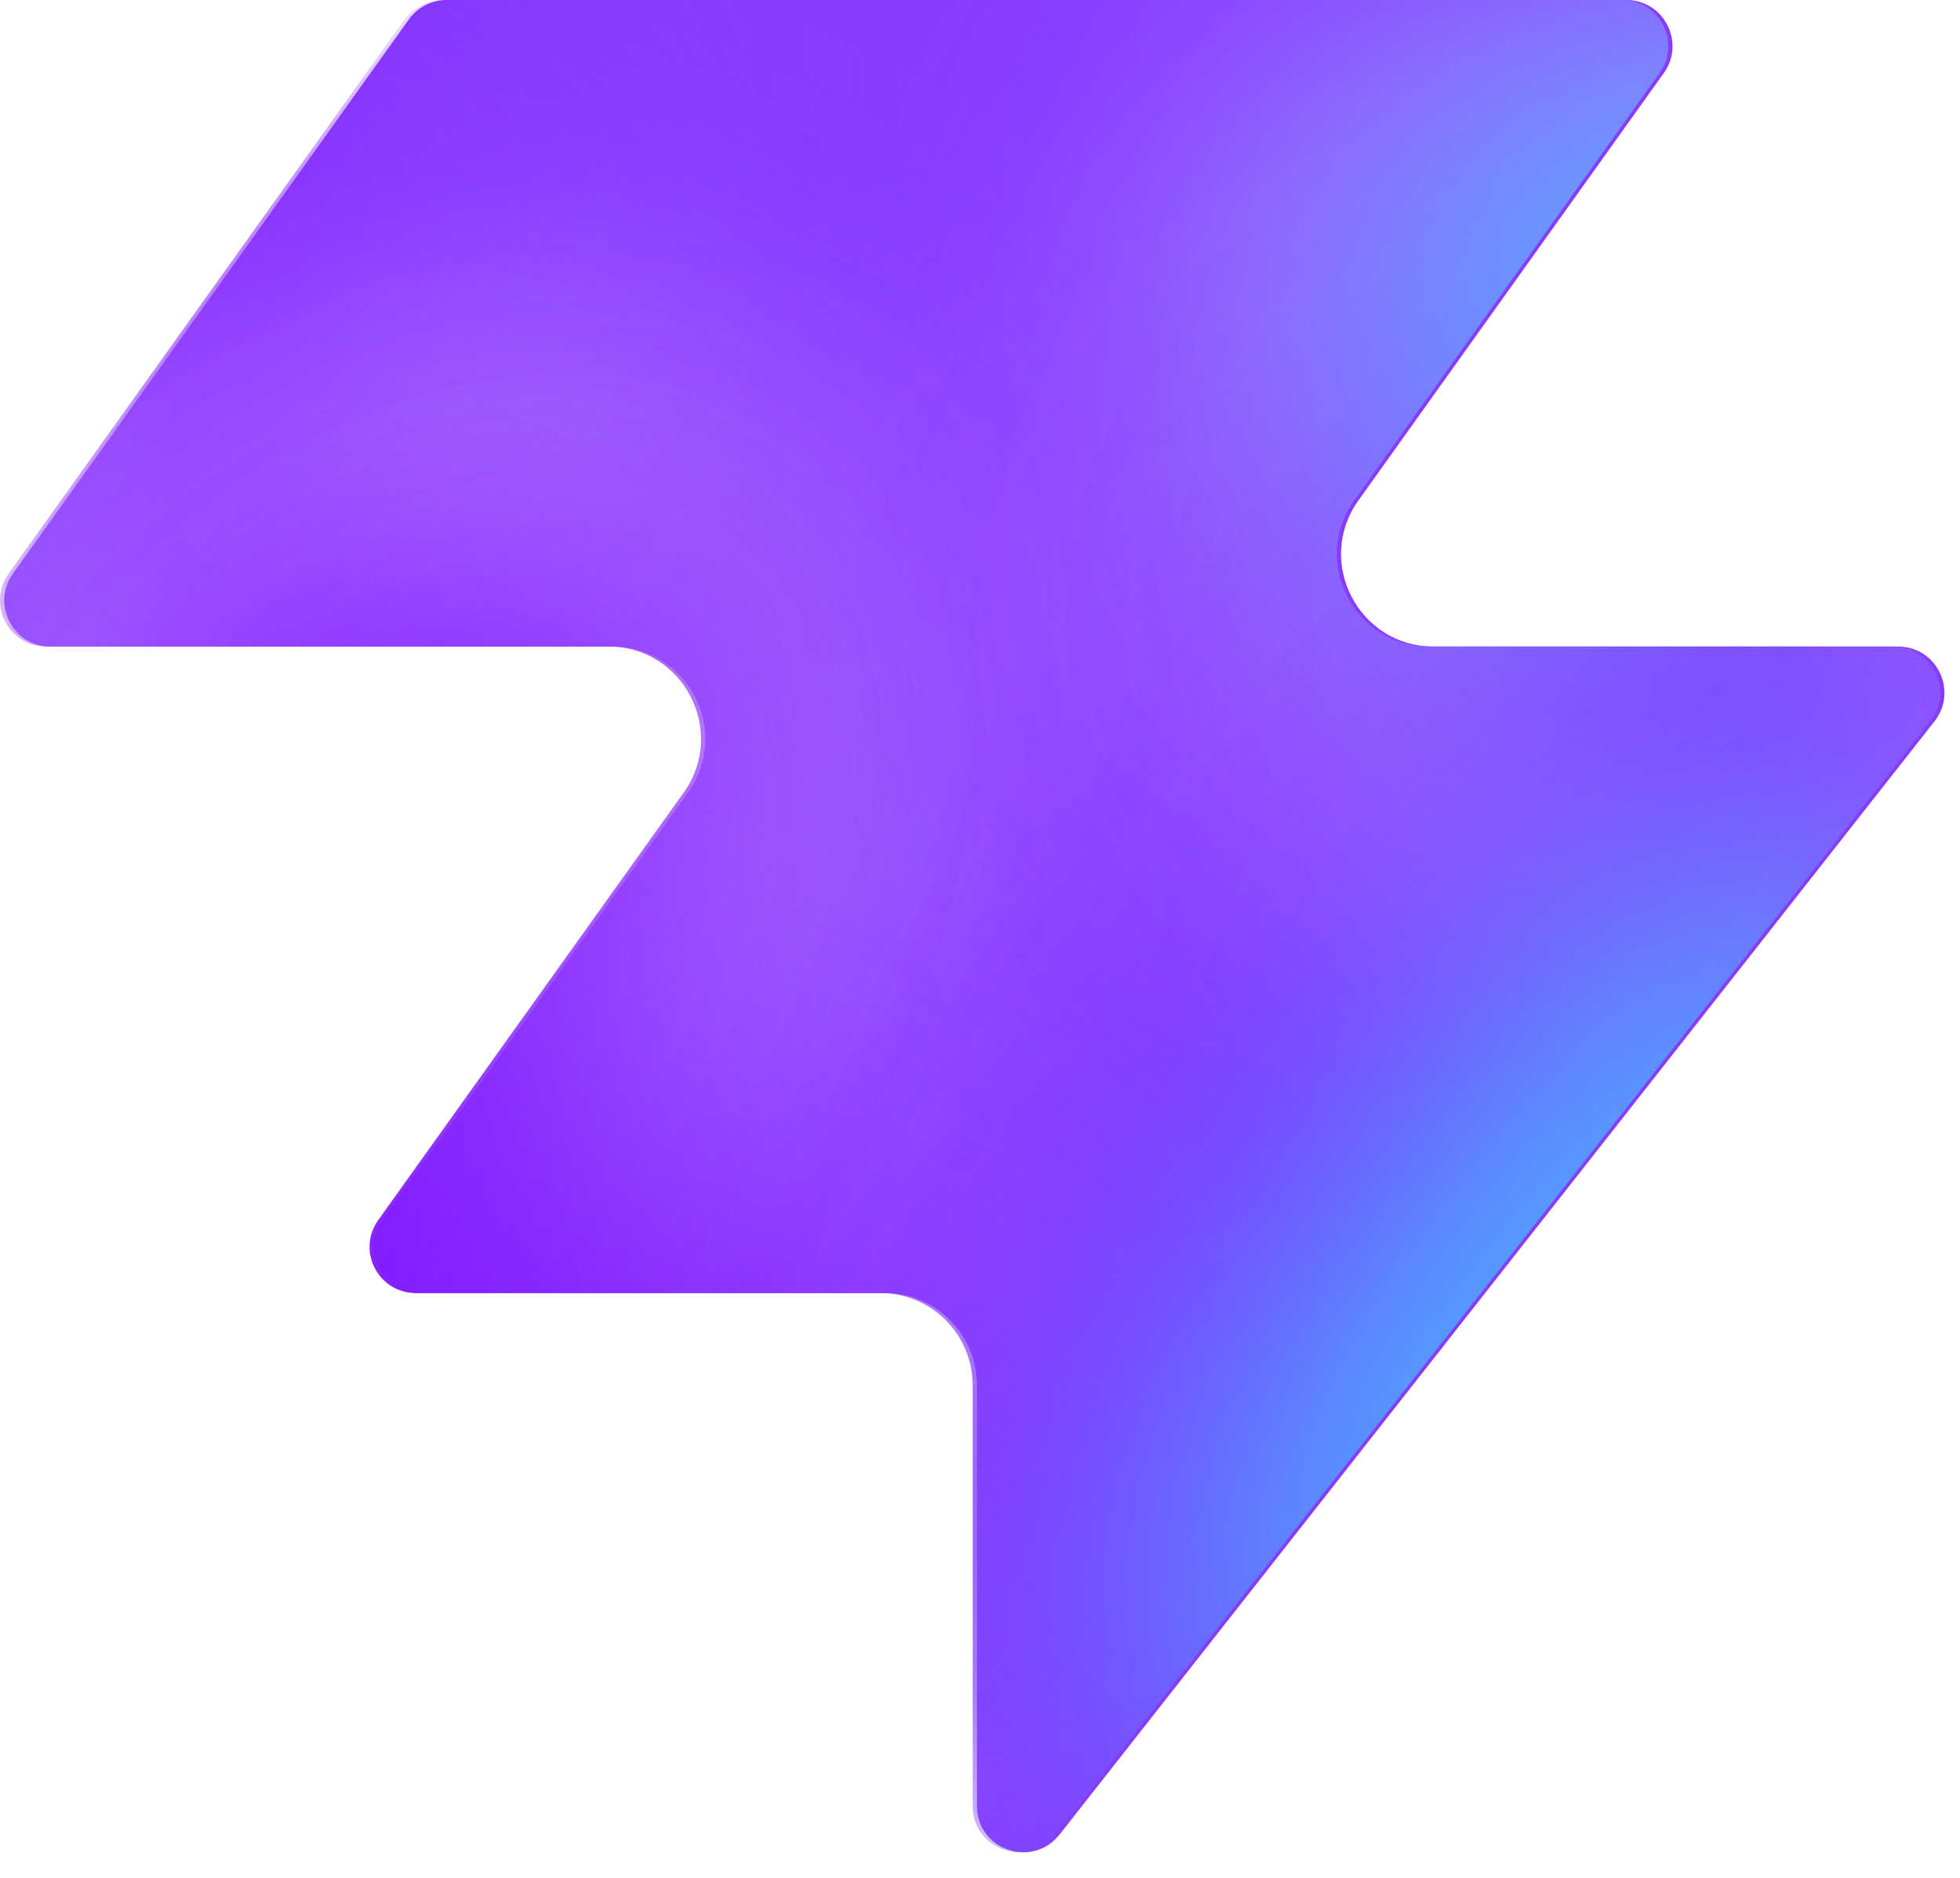
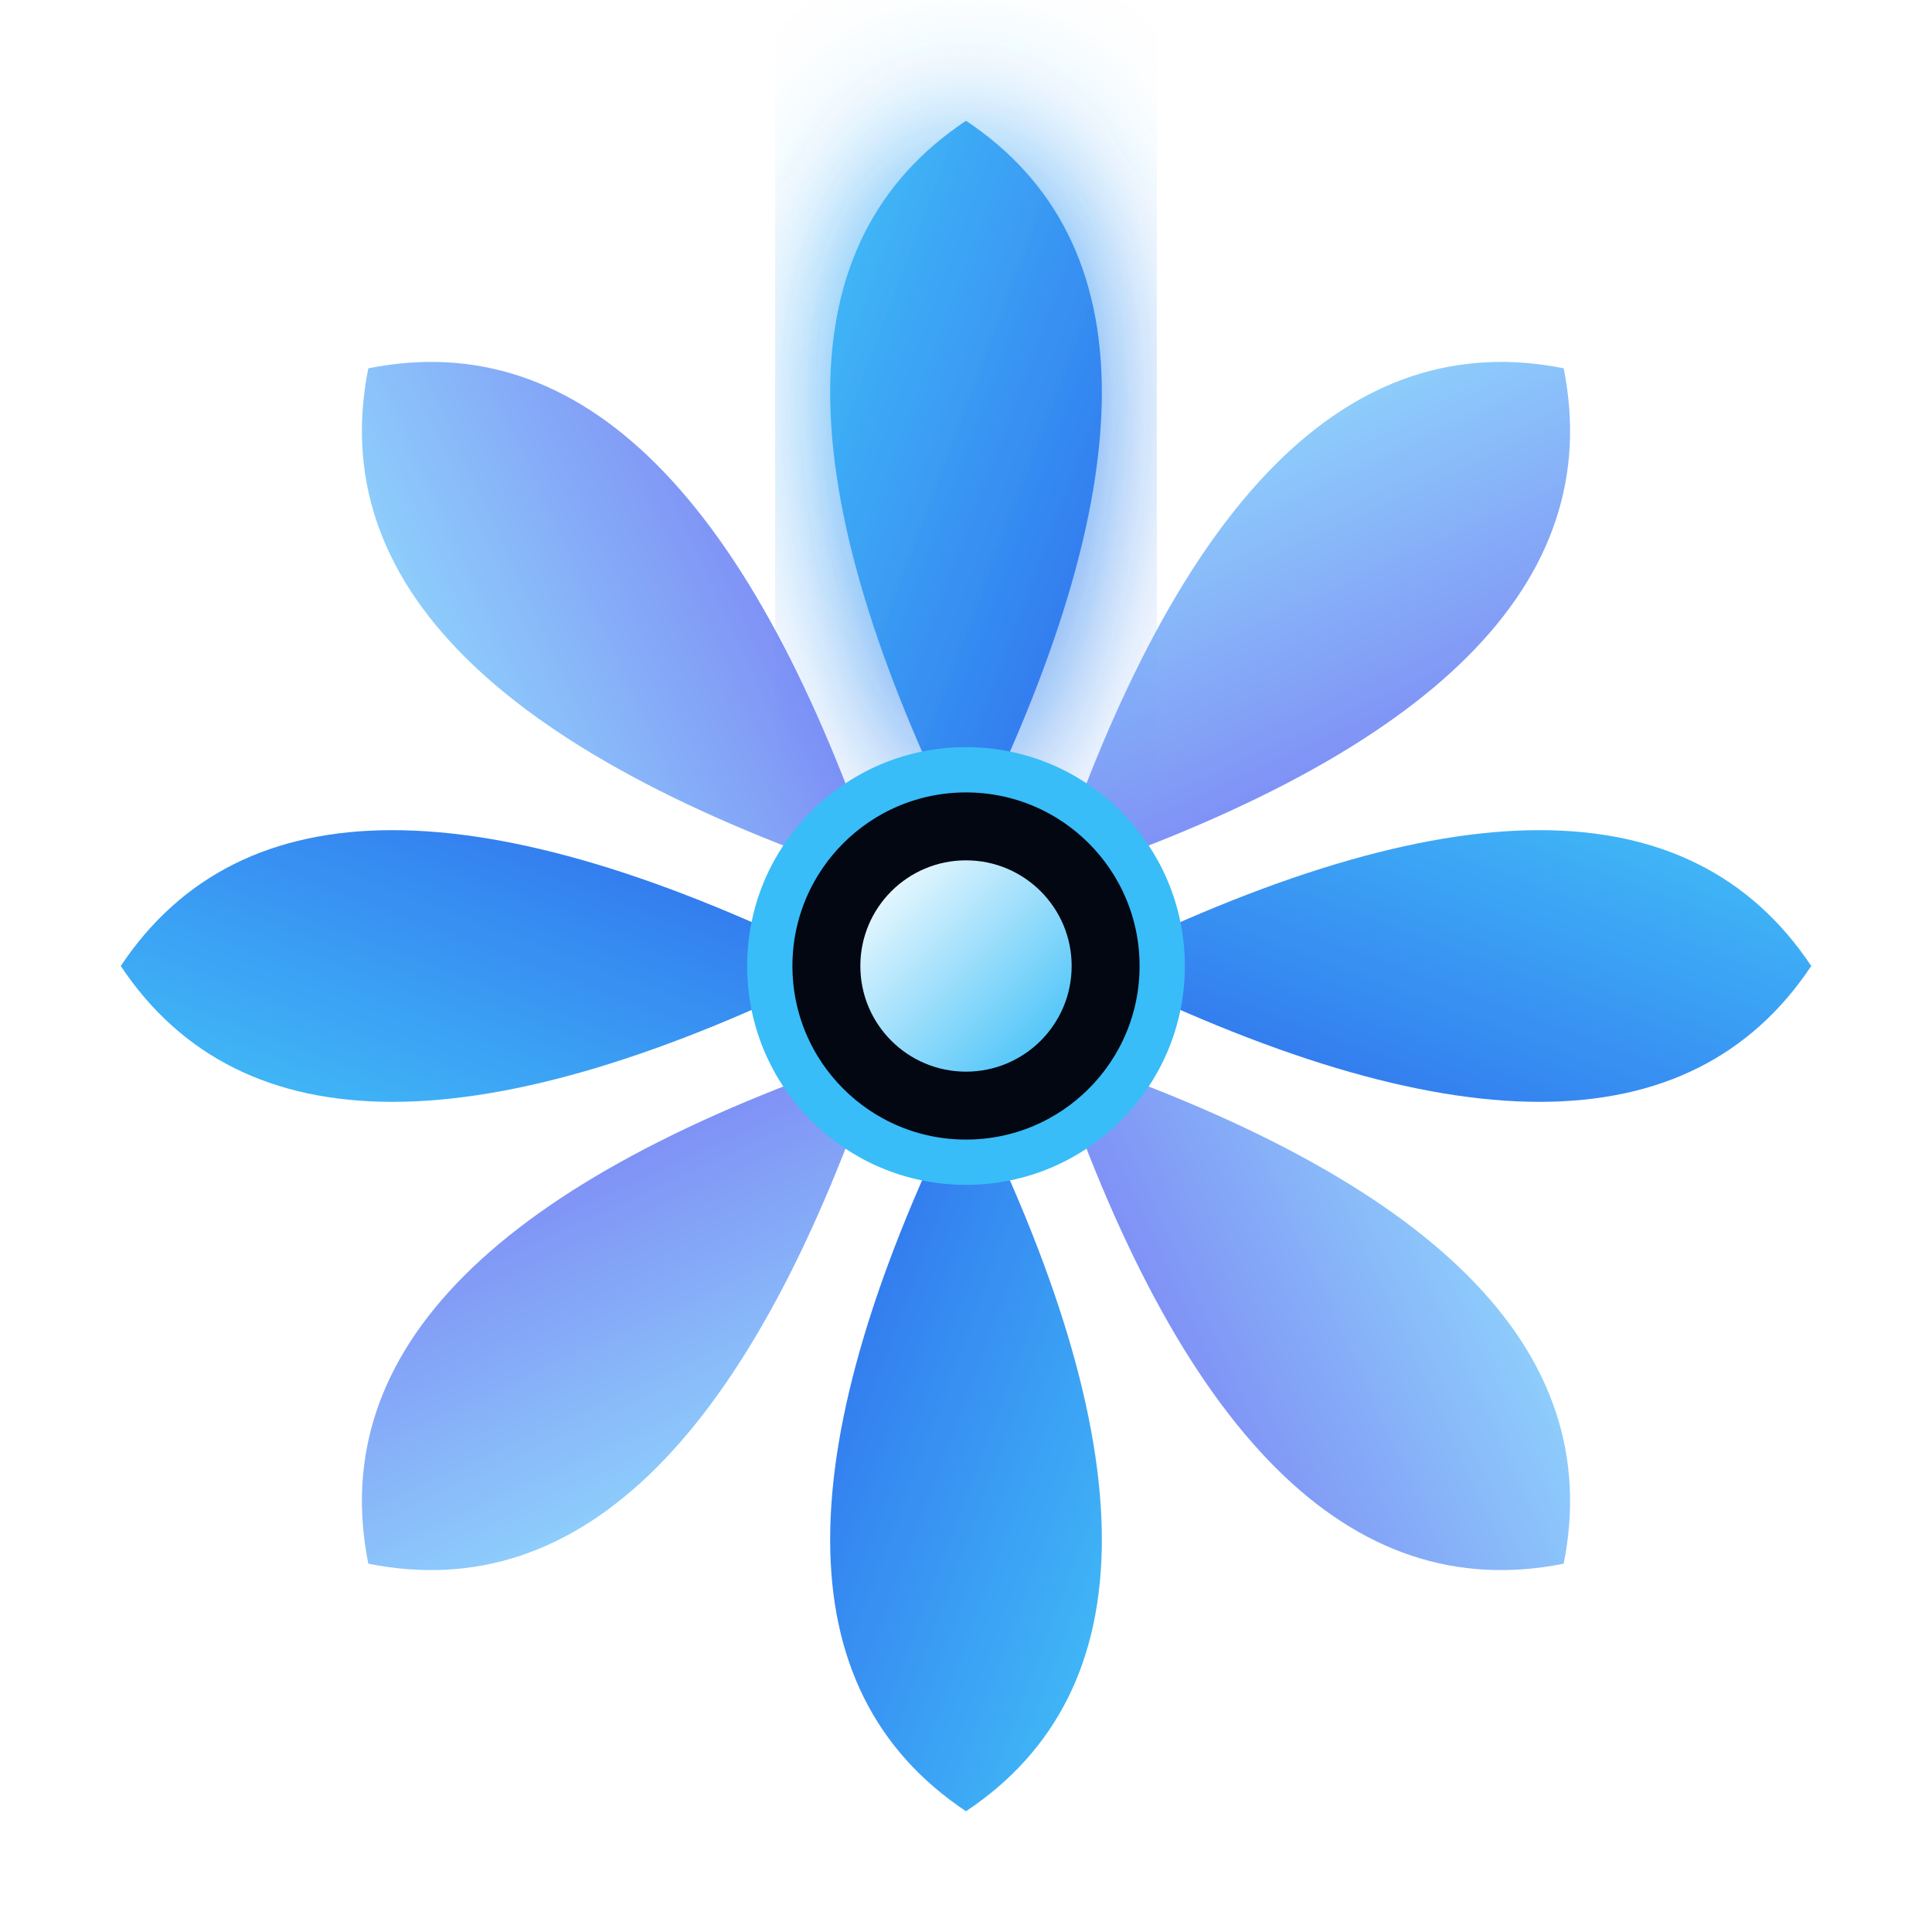
- <svg xmlns="http://www.w3.org/2000/svg" width="48" height="46" fill="none" viewBox="0 0 48 46">
-   <path fill="#863bff" d="M25.946 44.938c-.664.845-2.021.375-2.021-.698V33.937a2.26 2.26 0 0 0-2.262-2.262H10.287c-.92 0-1.456-1.04-.92-1.788l7.48-10.471c1.07-1.497 0-3.578-1.842-3.578H1.237c-.92 0-1.456-1.04-.92-1.788L10.013.474c.214-.297.556-.474.92-.474h28.894c.92 0 1.456 1.04.92 1.788l-7.48 10.471c-1.07 1.498 0 3.579 1.842 3.579h11.377c.943 0 1.473 1.088.89 1.83L25.947 44.94z" style="fill:#863bff;fill:color(display-p3 .525 .23 1);fill-opacity:1" />
-   <mask id="a" width="48" height="46" x="0" y="0" maskUnits="userSpaceOnUse" style="mask-type:alpha">
-     <path fill="#000" d="M25.842 44.938c-.664.844-2.021.375-2.021-.698V33.937a2.26 2.26 0 0 0-2.262-2.262H10.183c-.92 0-1.456-1.04-.92-1.788l7.48-10.471c1.07-1.498 0-3.579-1.842-3.579H1.133c-.92 0-1.456-1.04-.92-1.787L9.91.473c.214-.297.556-.474.92-.474h28.894c.92 0 1.456 1.04.92 1.788l-7.48 10.471c-1.07 1.498 0 3.578 1.842 3.578h11.377c.943 0 1.473 1.088.89 1.832L25.843 44.94z" style="fill:#000;fill-opacity:1" />
-   </mask>
-   <g mask="url(#a)">
-     <g filter="url(#b)">
-       <ellipse cx="5.508" cy="14.704" fill="#ede6ff" rx="5.508" ry="14.704" style="fill:#ede6ff;fill:color(display-p3 .927 .903 1);fill-opacity:1" transform="matrix(.00324 1 1 -.00324 -4.47 31.516)" />
-     </g>
-     <g filter="url(#c)">
-       <ellipse cx="10.399" cy="29.851" fill="#ede6ff" rx="10.399" ry="29.851" style="fill:#ede6ff;fill:color(display-p3 .927 .903 1);fill-opacity:1" transform="matrix(.00324 1 1 -.00324 -39.328 7.883)" />
-     </g>
-     <g filter="url(#d)">
-       <ellipse cx="5.508" cy="30.487" fill="#7e14ff" rx="5.508" ry="30.487" style="fill:#7e14ff;fill:color(display-p3 .492 .077 1);fill-opacity:1" transform="rotate(89.814 -25.913 -14.639)scale(1 -1)" />
-     </g>
-     <g filter="url(#e)">
-       <ellipse cx="5.508" cy="30.599" fill="#7e14ff" rx="5.508" ry="30.599" style="fill:#7e14ff;fill:color(display-p3 .492 .077 1);fill-opacity:1" transform="rotate(89.814 -32.644 -3.334)scale(1 -1)" />
-     </g>
-     <g filter="url(#f)">
-       <ellipse cx="5.508" cy="30.599" fill="#7e14ff" rx="5.508" ry="30.599" style="fill:#7e14ff;fill:color(display-p3 .492 .077 1);fill-opacity:1" transform="matrix(.00324 1 1 -.00324 -34.34 30.47)" />
-     </g>
-     <g filter="url(#g)">
-       <ellipse cx="14.072" cy="22.078" fill="#ede6ff" rx="14.072" ry="22.078" style="fill:#ede6ff;fill:color(display-p3 .927 .903 1);fill-opacity:1" transform="rotate(93.35 24.506 48.493)scale(-1 1)" />
-     </g>
-     <g filter="url(#h)">
-       <ellipse cx="3.47" cy="21.501" fill="#7e14ff" rx="3.47" ry="21.501" style="fill:#7e14ff;fill:color(display-p3 .492 .077 1);fill-opacity:1" transform="rotate(89.009 28.708 47.59)scale(-1 1)" />
-     </g>
-     <g filter="url(#i)">
-       <ellipse cx="3.47" cy="21.501" fill="#7e14ff" rx="3.47" ry="21.501" style="fill:#7e14ff;fill:color(display-p3 .492 .077 1);fill-opacity:1" transform="rotate(89.009 28.708 47.59)scale(-1 1)" />
-     </g>
-     <g filter="url(#j)">
-       <ellipse cx=".387" cy="8.972" fill="#7e14ff" rx="4.407" ry="29.108" style="fill:#7e14ff;fill:color(display-p3 .492 .077 1);fill-opacity:1" transform="rotate(39.51 .387 8.972)" />
-     </g>
-     <g filter="url(#k)">
-       <ellipse cx="47.523" cy="-6.092" fill="#7e14ff" rx="4.407" ry="29.108" style="fill:#7e14ff;fill:color(display-p3 .492 .077 1);fill-opacity:1" transform="rotate(37.892 47.523 -6.092)" />
-     </g>
-     <g filter="url(#l)">
-       <ellipse cx="41.412" cy="6.333" fill="#47bfff" rx="5.971" ry="9.665" style="fill:#47bfff;fill:color(display-p3 .28 .748 1);fill-opacity:1" transform="rotate(37.892 41.412 6.333)" />
-     </g>
-     <g filter="url(#m)">
-       <ellipse cx="-1.879" cy="38.332" fill="#7e14ff" rx="4.407" ry="29.108" style="fill:#7e14ff;fill:color(display-p3 .492 .077 1);fill-opacity:1" transform="rotate(37.892 -1.88 38.332)" />
-     </g>
-     <g filter="url(#n)">
-       <ellipse cx="-1.879" cy="38.332" fill="#7e14ff" rx="4.407" ry="29.108" style="fill:#7e14ff;fill:color(display-p3 .492 .077 1);fill-opacity:1" transform="rotate(37.892 -1.88 38.332)" />
-     </g>
-     <g filter="url(#o)">
-       <ellipse cx="35.651" cy="29.907" fill="#7e14ff" rx="4.407" ry="29.108" style="fill:#7e14ff;fill:color(display-p3 .492 .077 1);fill-opacity:1" transform="rotate(37.892 35.651 29.907)" />
-     </g>
-     <g filter="url(#p)">
-       <ellipse cx="38.418" cy="32.4" fill="#47bfff" rx="5.971" ry="15.297" style="fill:#47bfff;fill:color(display-p3 .28 .748 1);fill-opacity:1" transform="rotate(37.892 38.418 32.4)" />
-     </g>
-   </g>
+ <svg xmlns="http://www.w3.org/2000/svg" viewBox="0 0 64 64" fill="none">
  <defs>
-     <filter id="b" width="60.045" height="41.654" x="-19.77" y="16.149" color-interpolation-filters="sRGB" filterUnits="userSpaceOnUse">
-       <feFlood flood-opacity="0" result="BackgroundImageFix" />
-       <feBlend in="SourceGraphic" in2="BackgroundImageFix" result="shape" />
-       <feGaussianBlur result="effect1_foregroundBlur_2002_17158" stdDeviation="7.659" />
-     </filter>
-     <filter id="c" width="90.34" height="51.437" x="-54.613" y="-7.533" color-interpolation-filters="sRGB" filterUnits="userSpaceOnUse">
-       <feFlood flood-opacity="0" result="BackgroundImageFix" />
-       <feBlend in="SourceGraphic" in2="BackgroundImageFix" result="shape" />
-       <feGaussianBlur result="effect1_foregroundBlur_2002_17158" stdDeviation="7.659" />
-     </filter>
-     <filter id="d" width="79.355" height="29.4" x="-49.64" y="2.03" color-interpolation-filters="sRGB" filterUnits="userSpaceOnUse">
-       <feFlood flood-opacity="0" result="BackgroundImageFix" />
-       <feBlend in="SourceGraphic" in2="BackgroundImageFix" result="shape" />
-       <feGaussianBlur result="effect1_foregroundBlur_2002_17158" stdDeviation="4.596" />
-     </filter>
-     <filter id="e" width="79.579" height="29.4" x="-45.045" y="20.029" color-interpolation-filters="sRGB" filterUnits="userSpaceOnUse">
-       <feFlood flood-opacity="0" result="BackgroundImageFix" />
-       <feBlend in="SourceGraphic" in2="BackgroundImageFix" result="shape" />
-       <feGaussianBlur result="effect1_foregroundBlur_2002_17158" stdDeviation="4.596" />
-     </filter>
-     <filter id="f" width="79.579" height="29.4" x="-43.513" y="21.178" color-interpolation-filters="sRGB" filterUnits="userSpaceOnUse">
-       <feFlood flood-opacity="0" result="BackgroundImageFix" />
-       <feBlend in="SourceGraphic" in2="BackgroundImageFix" result="shape" />
-       <feGaussianBlur result="effect1_foregroundBlur_2002_17158" stdDeviation="4.596" />
-     </filter>
-     <filter id="g" width="74.749" height="58.852" x="15.756" y="-17.901" color-interpolation-filters="sRGB" filterUnits="userSpaceOnUse">
-       <feFlood flood-opacity="0" result="BackgroundImageFix" />
-       <feBlend in="SourceGraphic" in2="BackgroundImageFix" result="shape" />
-       <feGaussianBlur result="effect1_foregroundBlur_2002_17158" stdDeviation="7.659" />
-     </filter>
-     <filter id="h" width="61.377" height="25.362" x="23.548" y="2.284" color-interpolation-filters="sRGB" filterUnits="userSpaceOnUse">
-       <feFlood flood-opacity="0" result="BackgroundImageFix" />
-       <feBlend in="SourceGraphic" in2="BackgroundImageFix" result="shape" />
-       <feGaussianBlur result="effect1_foregroundBlur_2002_17158" stdDeviation="4.596" />
-     </filter>
-     <filter id="i" width="61.377" height="25.362" x="23.548" y="2.284" color-interpolation-filters="sRGB" filterUnits="userSpaceOnUse">
-       <feFlood flood-opacity="0" result="BackgroundImageFix" />
-       <feBlend in="SourceGraphic" in2="BackgroundImageFix" result="shape" />
-       <feGaussianBlur result="effect1_foregroundBlur_2002_17158" stdDeviation="4.596" />
-     </filter>
-     <filter id="j" width="56.045" height="63.649" x="-27.636" y="-22.853" color-interpolation-filters="sRGB" filterUnits="userSpaceOnUse">
-       <feFlood flood-opacity="0" result="BackgroundImageFix" />
-       <feBlend in="SourceGraphic" in2="BackgroundImageFix" result="shape" />
-       <feGaussianBlur result="effect1_foregroundBlur_2002_17158" stdDeviation="4.596" />
-     </filter>
-     <filter id="k" width="54.814" height="64.646" x="20.116" y="-38.415" color-interpolation-filters="sRGB" filterUnits="userSpaceOnUse">
-       <feFlood flood-opacity="0" result="BackgroundImageFix" />
-       <feBlend in="SourceGraphic" in2="BackgroundImageFix" result="shape" />
-       <feGaussianBlur result="effect1_foregroundBlur_2002_17158" stdDeviation="4.596" />
-     </filter>
-     <filter id="l" width="33.541" height="35.313" x="24.641" y="-11.323" color-interpolation-filters="sRGB" filterUnits="userSpaceOnUse">
-       <feFlood flood-opacity="0" result="BackgroundImageFix" />
-       <feBlend in="SourceGraphic" in2="BackgroundImageFix" result="shape" />
-       <feGaussianBlur result="effect1_foregroundBlur_2002_17158" stdDeviation="4.596" />
-     </filter>
-     <filter id="m" width="54.814" height="64.646" x="-29.286" y="6.009" color-interpolation-filters="sRGB" filterUnits="userSpaceOnUse">
-       <feFlood flood-opacity="0" result="BackgroundImageFix" />
-       <feBlend in="SourceGraphic" in2="BackgroundImageFix" result="shape" />
-       <feGaussianBlur result="effect1_foregroundBlur_2002_17158" stdDeviation="4.596" />
-     </filter>
-     <filter id="n" width="54.814" height="64.646" x="-29.286" y="6.009" color-interpolation-filters="sRGB" filterUnits="userSpaceOnUse">
-       <feFlood flood-opacity="0" result="BackgroundImageFix" />
-       <feBlend in="SourceGraphic" in2="BackgroundImageFix" result="shape" />
-       <feGaussianBlur result="effect1_foregroundBlur_2002_17158" stdDeviation="4.596" />
-     </filter>
-     <filter id="o" width="54.814" height="64.646" x="8.244" y="-2.416" color-interpolation-filters="sRGB" filterUnits="userSpaceOnUse">
-       <feFlood flood-opacity="0" result="BackgroundImageFix" />
-       <feBlend in="SourceGraphic" in2="BackgroundImageFix" result="shape" />
-       <feGaussianBlur result="effect1_foregroundBlur_2002_17158" stdDeviation="4.596" />
-     </filter>
-     <filter id="p" width="39.409" height="43.623" x="18.713" y="10.588" color-interpolation-filters="sRGB" filterUnits="userSpaceOnUse">
-       <feFlood flood-opacity="0" result="BackgroundImageFix" />
-       <feBlend in="SourceGraphic" in2="BackgroundImageFix" result="shape" />
-       <feGaussianBlur result="effect1_foregroundBlur_2002_17158" stdDeviation="4.596" />
+     <linearGradient id="petalGrad1" x1="0%" y1="0%" x2="100%" y2="100%">
+       <stop offset="0%" stop-color="#38bdf8" />
+       <stop offset="100%" stop-color="#2563eb" />
+     </linearGradient>
+     <linearGradient id="petalGrad2" x1="0%" y1="0%" x2="100%" y2="100%">
+       <stop offset="0%" stop-color="#7dd3fc" />
+       <stop offset="100%" stop-color="#6366f1" />
+     </linearGradient>
+     <linearGradient id="centerGrad" x1="0%" y1="0%" x2="100%" y2="100%">
+       <stop offset="0%" stop-color="#ffffff" />
+       <stop offset="100%" stop-color="#38bdf8" />
+     </linearGradient>
+     <filter id="glow" x="-20%" y="-20%" width="140%" height="140%">
+       <feGaussianBlur stdDeviation="2.5" result="blur" />
+       <feComposite in="SourceGraphic" in2="blur" operator="over" />
    </filter>
  </defs>
+   <g transform="translate(32,32)">
+     <path d="M 0,-4 C -6,-16 -6,-24 0,-28 C 6,-24 6,-16 0,-4 Z" fill="url(#petalGrad1)" opacity="0.95" filter="url(#glow)" />
+     <path d="M 0,-4 C -6,-16 -6,-24 0,-28 C 6,-24 6,-16 0,-4 Z" fill="url(#petalGrad2)" opacity="0.85" transform="rotate(45)" />
+     <path d="M 0,-4 C -6,-16 -6,-24 0,-28 C 6,-24 6,-16 0,-4 Z" fill="url(#petalGrad1)" opacity="0.95" transform="rotate(90)" />
+     <path d="M 0,-4 C -6,-16 -6,-24 0,-28 C 6,-24 6,-16 0,-4 Z" fill="url(#petalGrad2)" opacity="0.85" transform="rotate(135)" />
+     <path d="M 0,-4 C -6,-16 -6,-24 0,-28 C 6,-24 6,-16 0,-4 Z" fill="url(#petalGrad1)" opacity="0.95" transform="rotate(180)" />
+     <path d="M 0,-4 C -6,-16 -6,-24 0,-28 C 6,-24 6,-16 0,-4 Z" fill="url(#petalGrad2)" opacity="0.85" transform="rotate(225)" />
+     <path d="M 0,-4 C -6,-16 -6,-24 0,-28 C 6,-24 6,-16 0,-4 Z" fill="url(#petalGrad1)" opacity="0.95" transform="rotate(270)" />
+     <path d="M 0,-4 C -6,-16 -6,-24 0,-28 C 6,-24 6,-16 0,-4 Z" fill="url(#petalGrad2)" opacity="0.85" transform="rotate(315)" />
+     <circle cx="0" cy="0" r="6.5" fill="#030712" stroke="#38bdf8" stroke-width="1.5" />
+     <circle cx="0" cy="0" r="3.5" fill="url(#centerGrad)" />
+   </g>
</svg>
